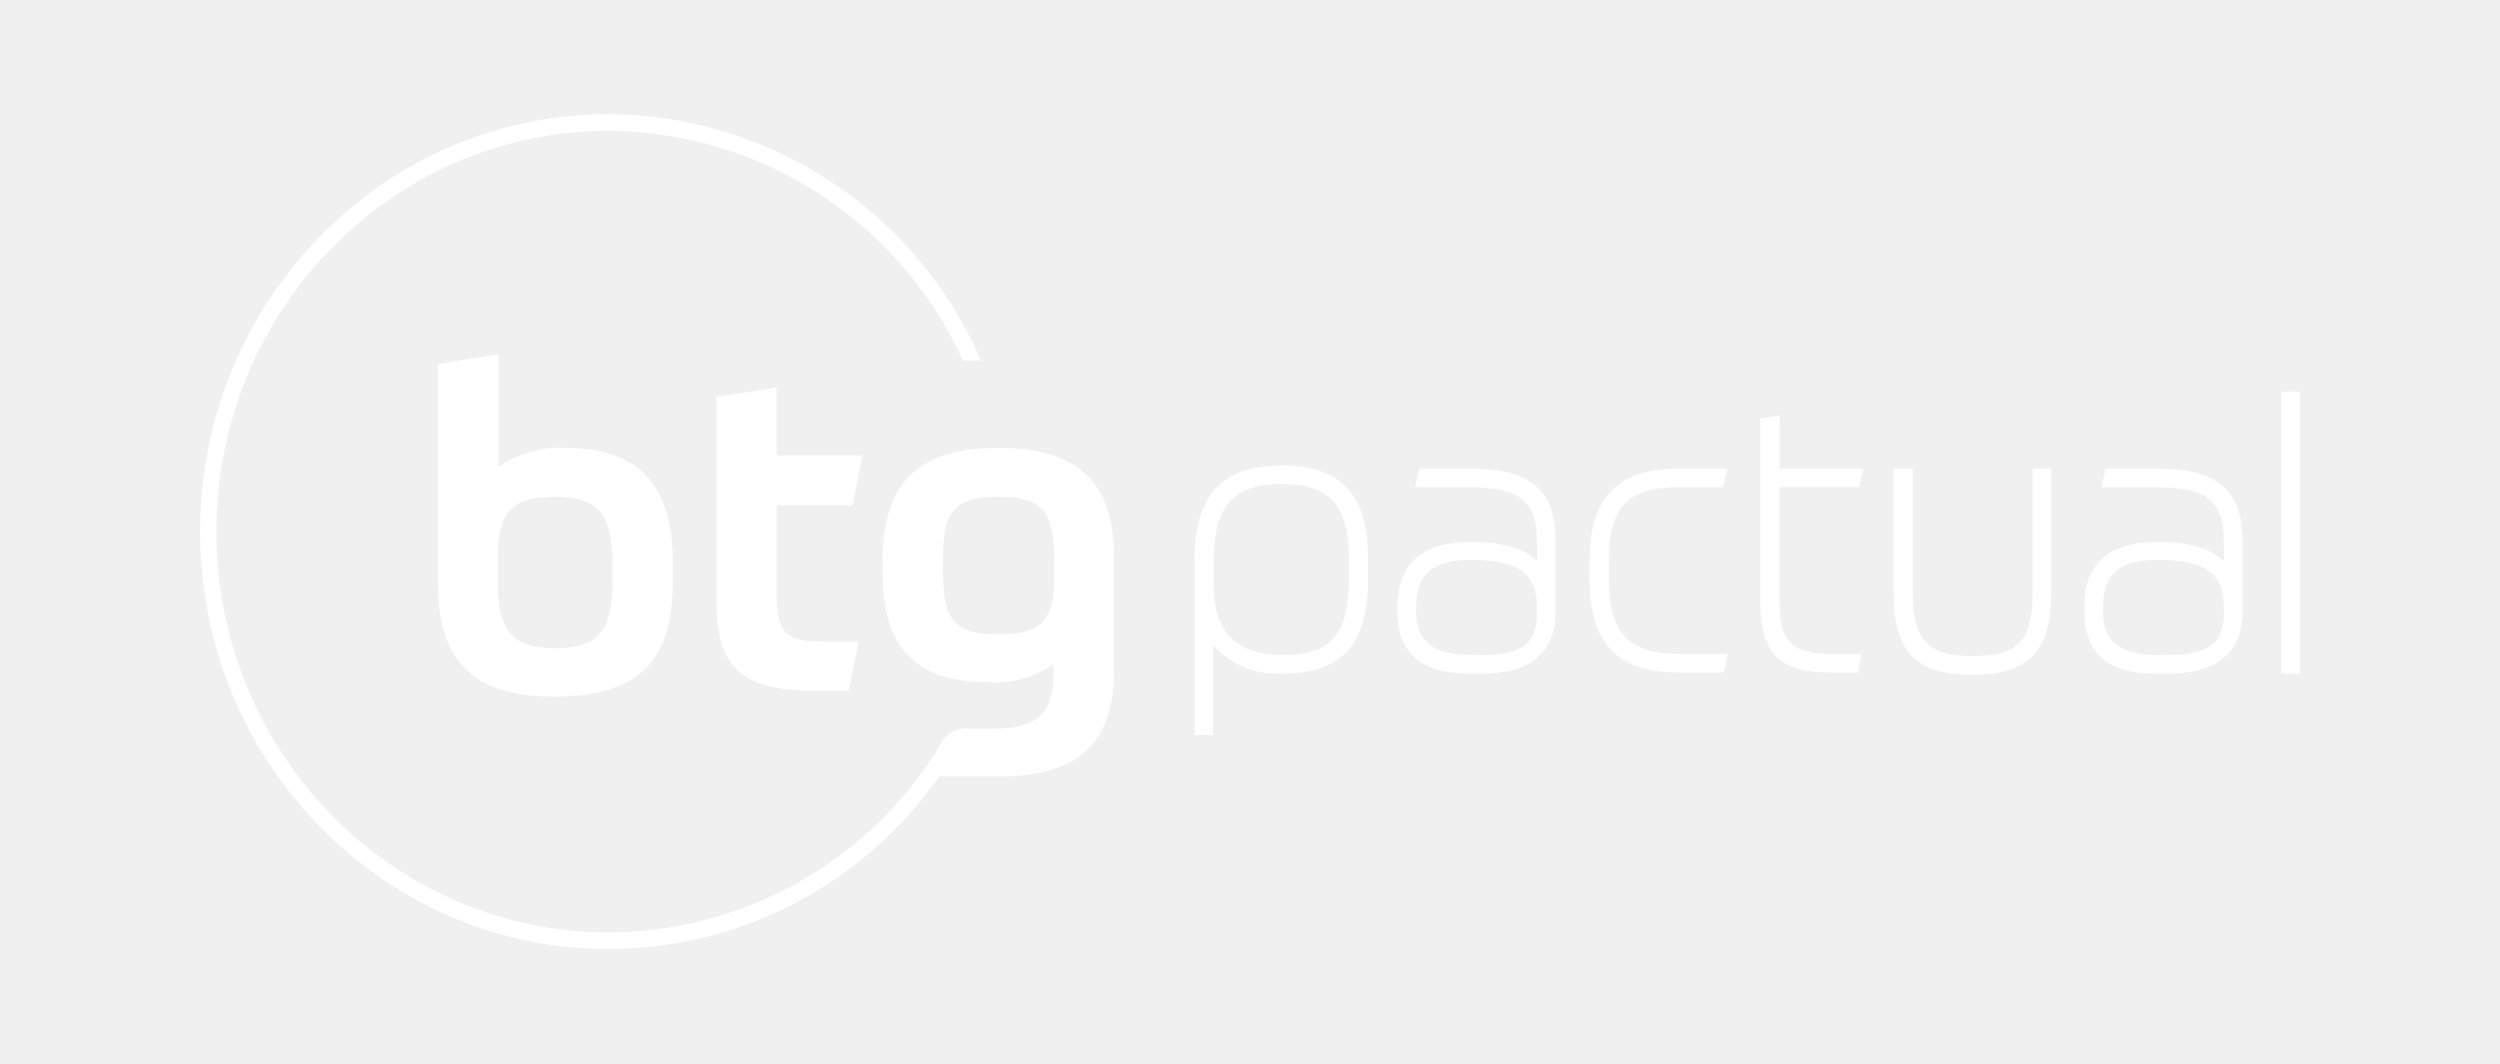
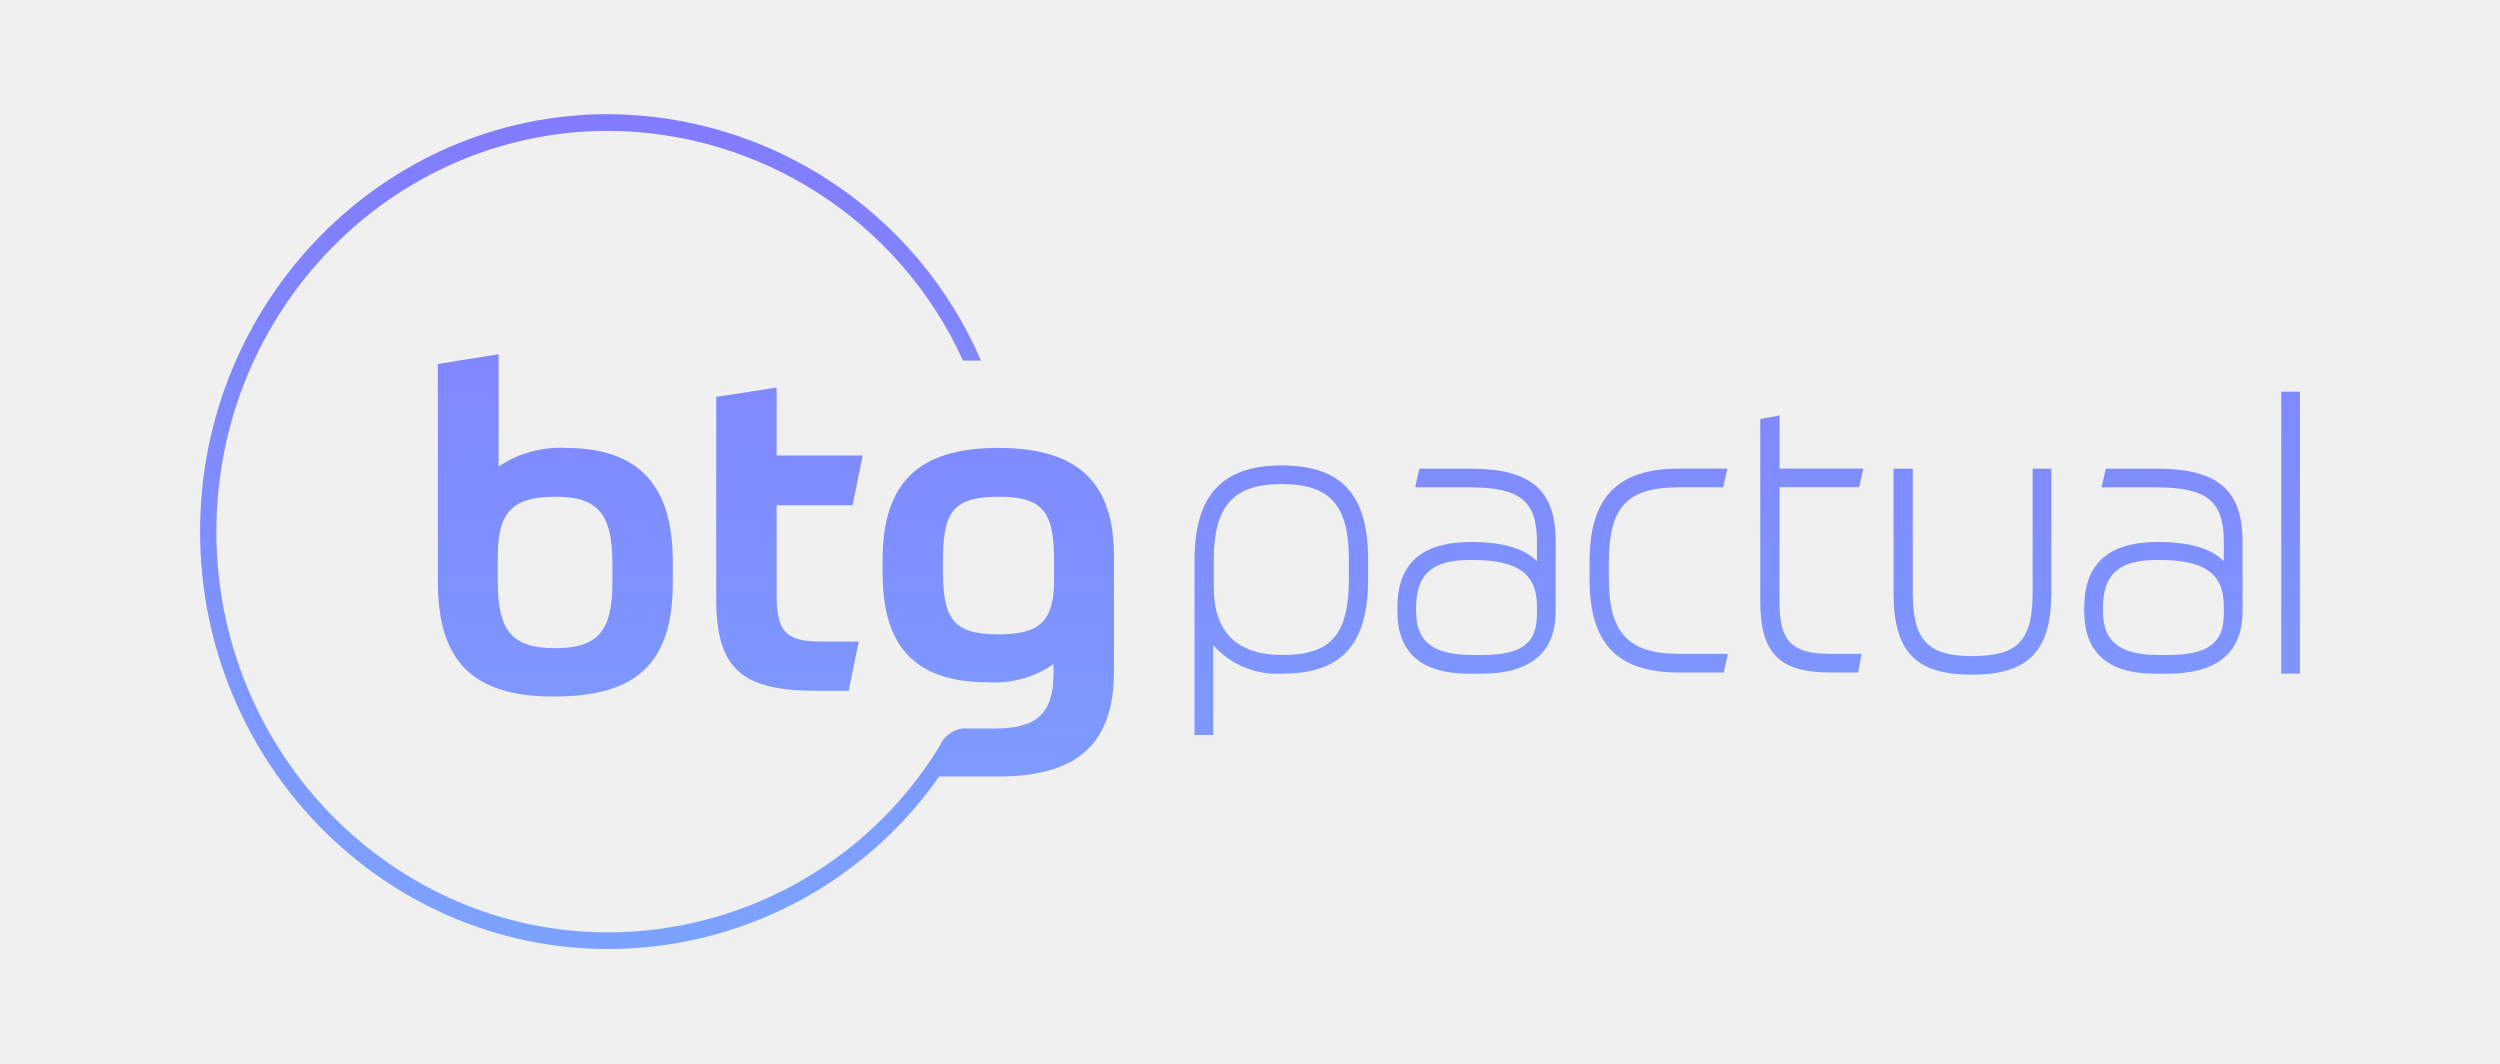
<svg xmlns="http://www.w3.org/2000/svg" width="174" height="74" viewBox="0 0 174 74">
  <defs>
    <style>
-       .cls-1, .cls-2 {
+       .cls-1 {
        fill: #fff;
-       }
- 
-       .cls-1 {
        opacity: 0;
      }

      .cls-2 {
        fill-rule: evenodd;
+         fill: url(#linear-gradient);
      }
    </style>
+     <linearGradient id="linear-gradient" x1="87" y1="5.4" x2="87" y2="66.581" gradientUnits="userSpaceOnUse">
+       <stop offset="0" stop-color="#827aff" />
+       <stop offset="1" stop-color="#7ca3ff" />
+     </linearGradient>
  </defs>
  <g id="Layer_2" data-name="Layer 2">
    <g id="Layer_2-2" data-name="Layer 2">
      <rect class="cls-1" width="174" height="74" />
    </g>
    <g id="Layer_1-2" data-name="Layer 1">
      <path id="Btg-logo-blue" class="cls-2" d="M150.095,32.62h-3.534l-.293,1.3h3.827c3.5,0,4.683.953,4.683,3.775v1.366c-.868-.888-2.4-1.339-4.573-1.339-3.461,0-5.144,1.5-5.144,4.584v.225c0,2.892,1.657,4.358,4.924,4.358h.88c3.461,0,5.216-1.467,5.216-4.358v-4.841C156.082,34.09,154.346,32.62,150.095,32.62Zm4.683,10.093c0,2.07-1.107,2.876-3.949,2.876h-.55c-2.743,0-3.913-.916-3.913-3.063v-.225c0-2.332,1.115-3.326,3.729-3.326h.22c3.128,0,4.463.961,4.463,3.213v.525Zm-95.438-7.551.7-3.461h-5.989v-4.728l-4.2.649v14.122c0,4.882,1.873,6.335,6.981,6.335h2.236l.7-3.43h-2.63c-2.327,0-3.083-.586-3.083-3.183v-6.3h5.29Zm-28.864-9.827v15.172c0,5.624,2.538,7.972,8.07,7.972,5.742,0,8.281-2.286,8.281-7.941v-1.452c0-5.315-2.358-7.911-7.5-7.911a7.61,7.61,0,0,0-4.625,1.3v-7.82l-4.231.679Zm8.22,9.239c2.9,0,3.929,1.174,3.929,4.666v1.3c0,3.4-1.028,4.573-3.99,4.573s-3.99-1.175-3.99-4.6v-1.769c0-3.121,1.028-4.172,4.05-4.172Zm30.8-3.4c-5.531,0-8.07,2.379-8.07,7.817v.834c0,5.16,2.206,7.663,7.4,7.663a7.114,7.114,0,0,0,4.5-1.267v.623c0,2.9-1.239,3.862-4.141,3.862h-1.73a1.978,1.978,0,0,0-2.043,1.2h0a27.093,27.093,0,0,1-23.067,12.987c-15.044,0-27.283-12.512-27.283-27.893s12.239-27.894,27.283-27.894a27.278,27.278,0,0,1,24.68,15.993h1.254a28.431,28.431,0,0,0-25.934-17.155c-15.671,0-28.42,13.034-28.42,29.055s12.749,29.056,28.42,29.056a28.168,28.168,0,0,0,23.023-12.011h4.066c5.35,0,8.1-2.07,8.1-7.354v-7.975c0-5.253-2.629-7.54-8.039-7.54Zm3.869,9.177c0,2.9-1,3.8-3.868,3.8-3.234,0-3.869-1.143-3.869-4.511v-.525c0-3.338.574-4.543,3.869-4.543,3.234,0,3.869,1.174,3.869,4.573v1.205Zm85.411,6.532h1.3V27.261h-1.3v19.623Zm-29.381-12.967.293-1.3h-5.833v-3.7l-1.34.245v12.69c0,3.614,1.325,4.958,4.887,4.958h1.923l.244-1.3h-2.17c-2.685,0-3.546-.872-3.546-3.589v-8.01h5.54Zm12.074,7.336c0,3.34-1.022,4.412-4.206,4.412-3.09,0-4.133-1.113-4.133-4.412v-8.632h-1.34v8.632c0,4.107,1.535,5.707,5.473,5.707,3.914,0,5.51-1.653,5.51-5.707v-8.632h-1.3Zm-29.493-.937v-1.2c0-3.839,1.283-5.2,4.9-5.2h3.059l.292-1.3h-3.35c-4.317,0-6.244,2-6.244,6.495v1.2c0,4.492,1.926,6.5,6.244,6.5h3.094l.293-1.3h-3.386c-3.529,0-4.9-1.458-4.9-5.2Zm-9.651-7.695h-3.536l-.292,1.3h3.828c3.474,0,4.646.953,4.646,3.775v1.366c-.867-.888-2.4-1.339-4.573-1.339-3.46,0-5.143,1.5-5.143,4.584v.225c0,2.892,1.668,4.358,4.96,4.358h.88c3.438,0,5.18-1.467,5.18-4.358v-4.841C108.273,34.09,106.549,32.62,102.325,32.62Zm4.646,10.093c0,2.1-1.06,2.876-3.912,2.876h-.55c-2.768,0-3.949-.916-3.949-3.063v-.225c0-2.332,1.115-3.326,3.729-3.326h.22c3.128,0,4.462.961,4.462,3.213v.525Zm-17.772-10.318c-4.134,0-6.06,2.088-6.06,6.57v12.193h1.3v-6.261a5.91,5.91,0,0,0,4.829,1.988c4.115,0,5.95-2.027,5.95-6.57v-1.387c0-4.518-1.858-6.533-6.024-6.533Zm4.682,7.919c0,3.845-1.249,5.274-4.609,5.274-3.18,0-4.792-1.585-4.792-4.712v-1.911c0-3.747,1.367-5.275,4.719-5.275,3.37,0,4.682,1.468,4.682,5.237Z" />
    </g>
  </g>
</svg>
